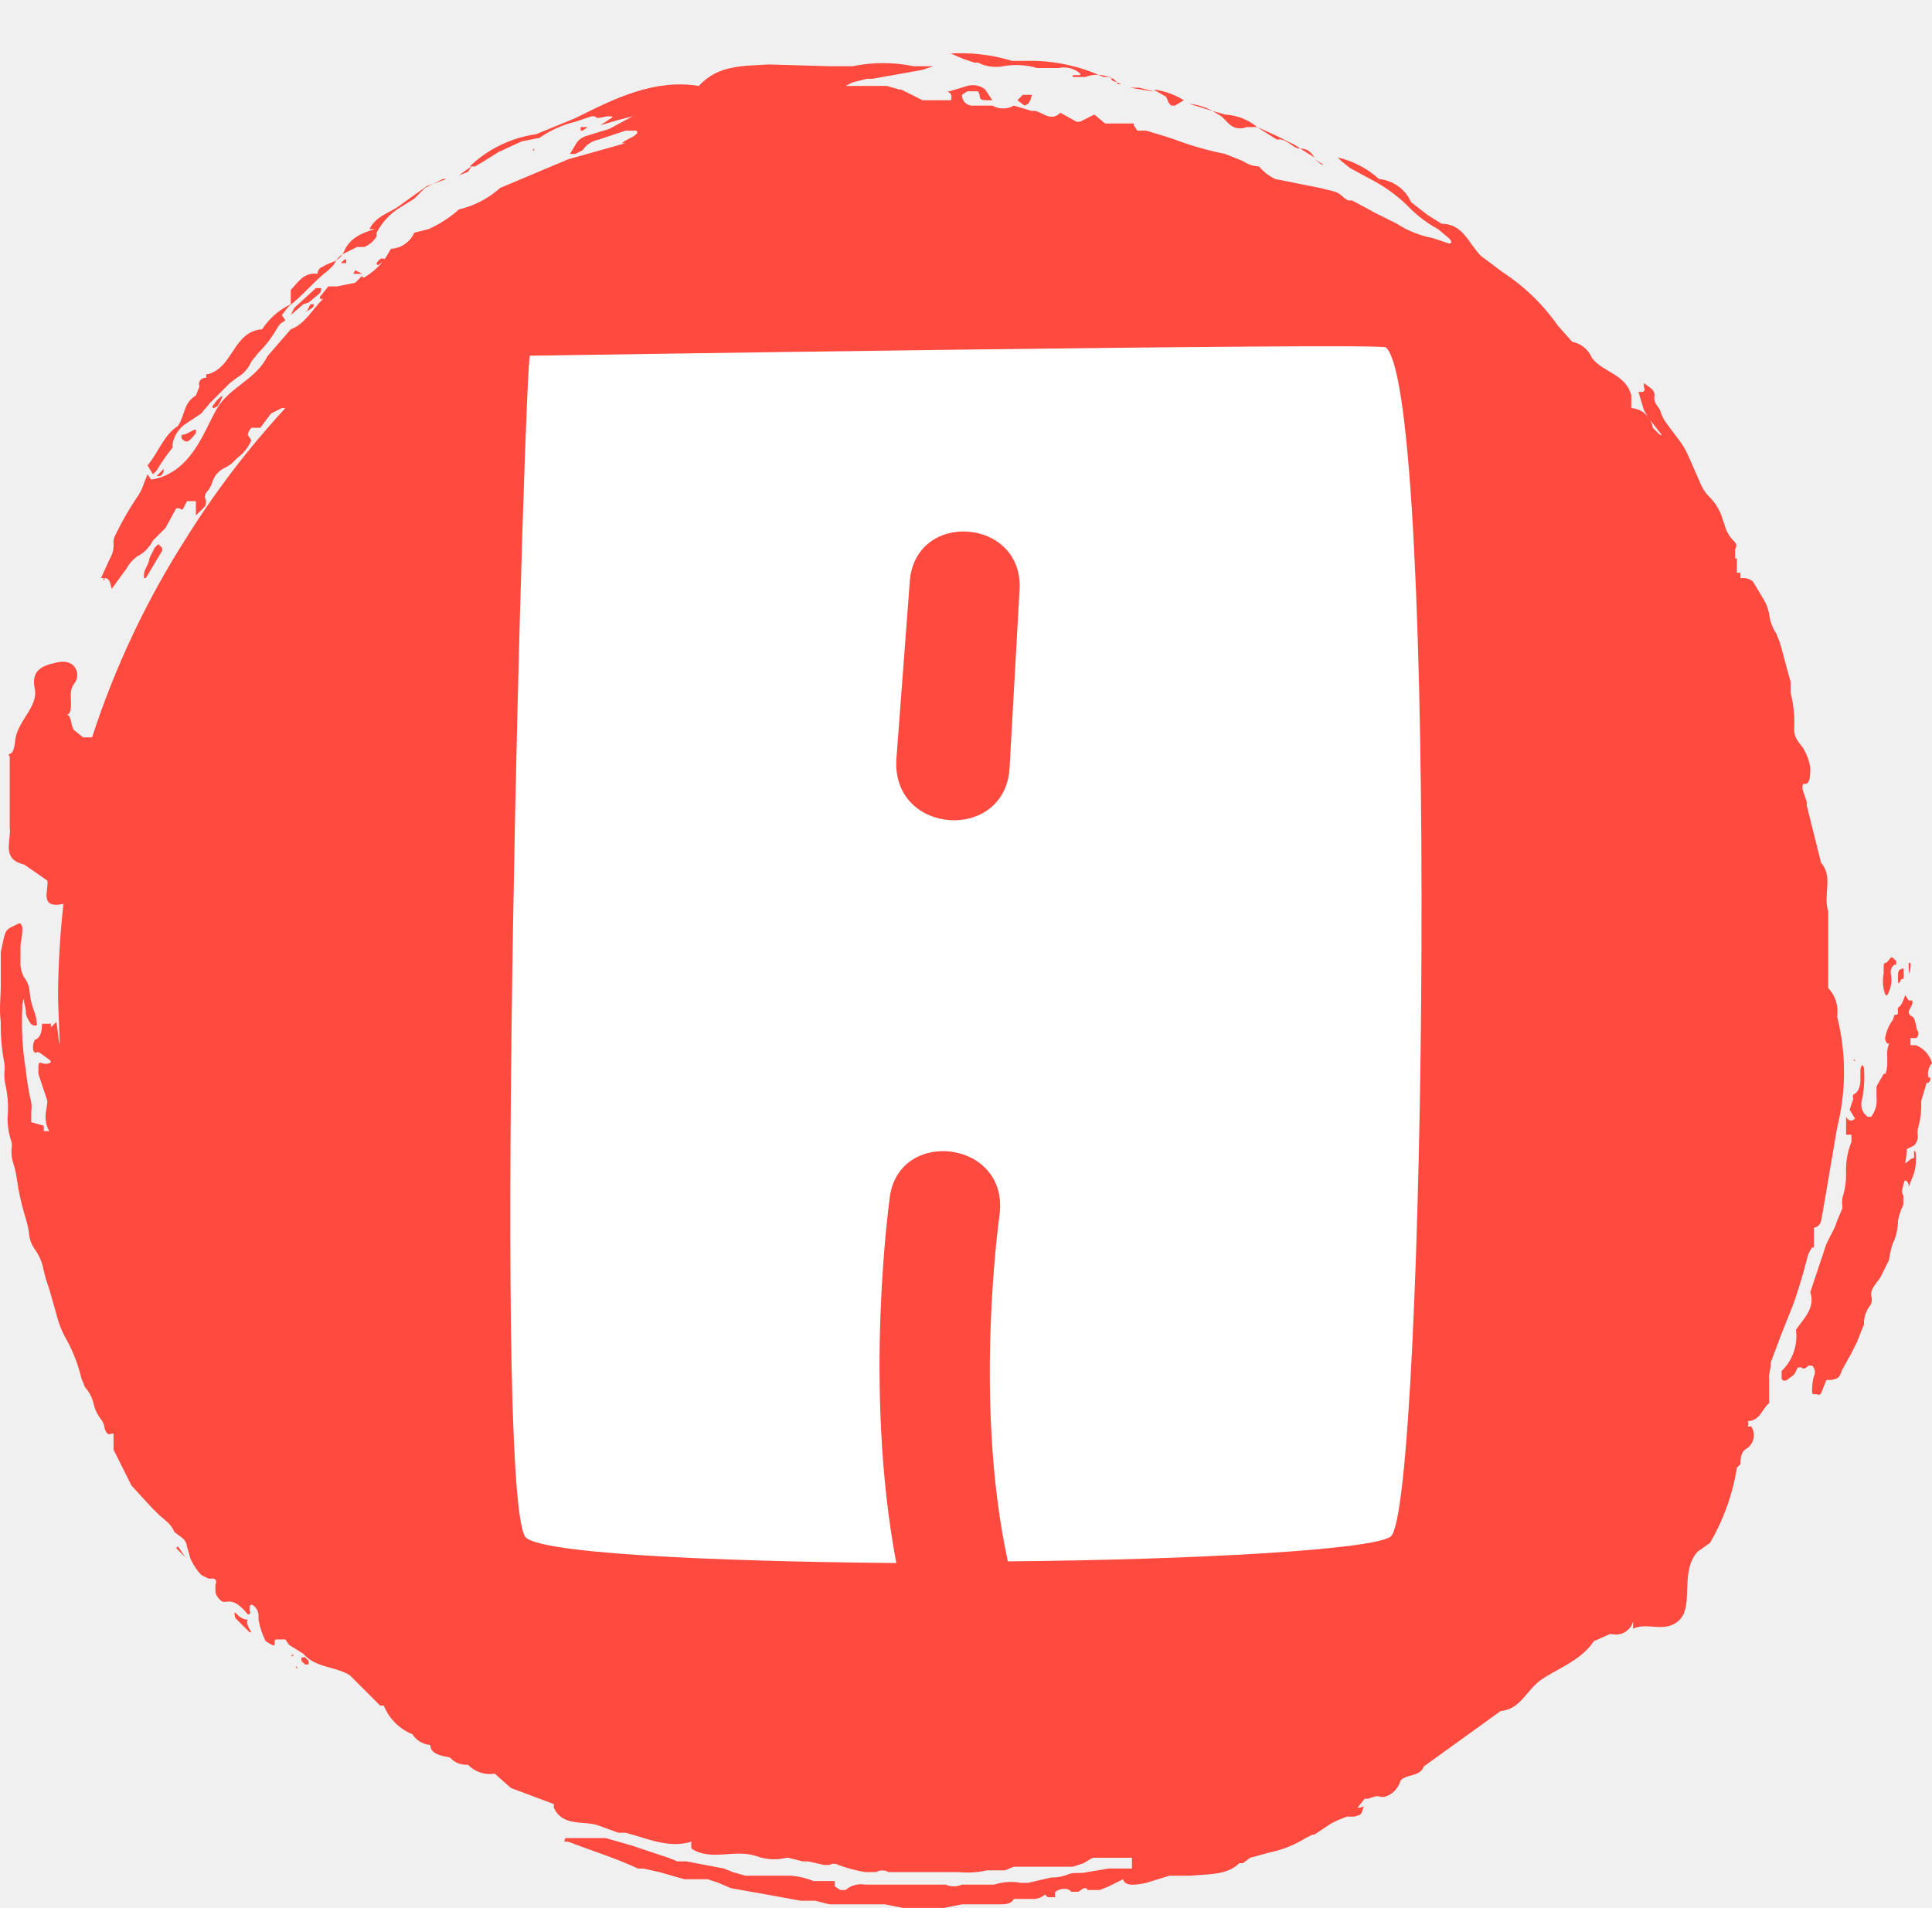
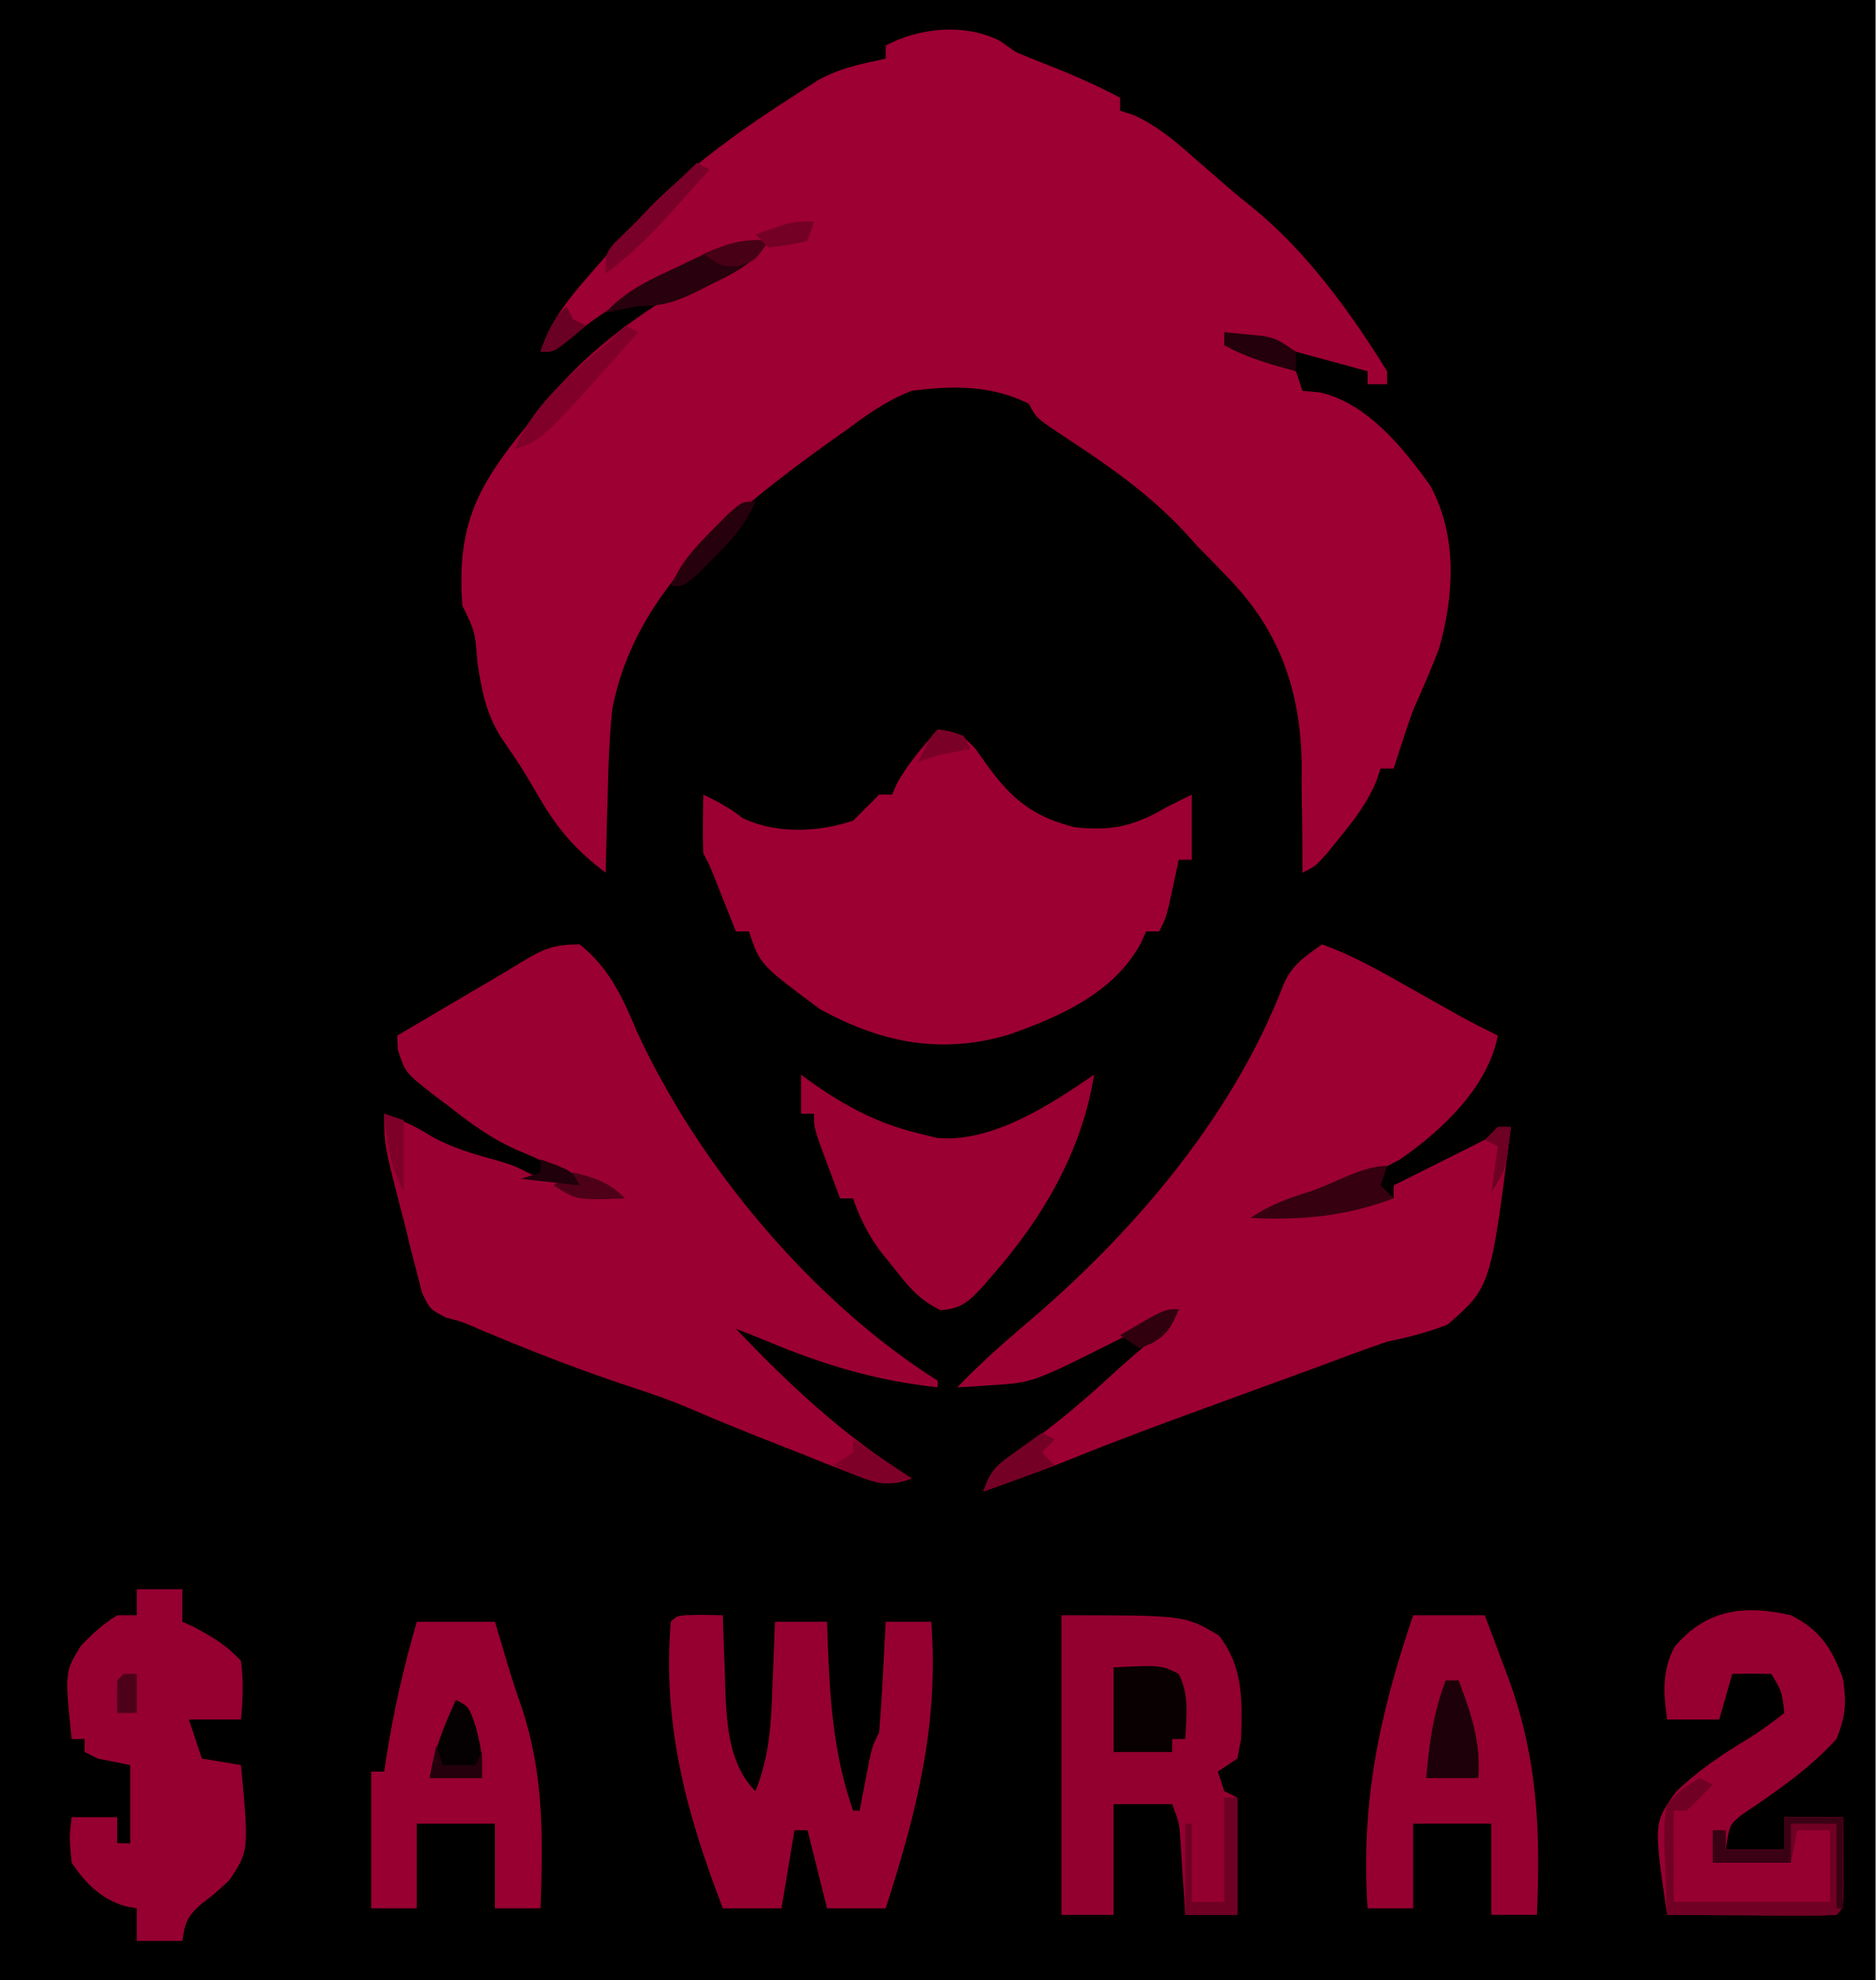
- <svg xmlns="http://www.w3.org/2000/svg" width="308.761" height="304.916" viewBox="0 0 106.008 104.687" class="css-1j8o68f" version="1.1" id="svg23">
-   <defs id="SvgjsDefs2684" />
-   <g id="SvgjsG2685" featurekey="rootContainer" transform="matrix(0.9820593,0,0,0.9820593,-0.05456052,0)" fill="#ff4a3f">
-     <g id="g17">
-       <path d="M19.8 15.3h.5l-.4-.2zm.5.1zm.8-.7c0 .1 0 .1.1.1l.4-.3c-.2-.1-.3-.1-.5.2zm.4-.2zm-4.1 2.3zm-.2.6l.3-.2c.1-.1.1-.2.1-.2h-.2l-.2.4c-.1-.1-.1 0 0 0zm2.2-2.9h-.1l-.2.2h.3zm-2.1 2.4l.6-.5c.1-.1.1-.2.1-.3h-.3l-1.2 1.1-.2.4.7-.6zm-1.1.8z" id="path3" />
-       <path d="M9.7 25v-.2a1.7 1.7 0 0 1 .7-1.1l.9-.6.5-.6.7-.7.4-.4.4-.3a1.9 1.9 0 0 0 .8-.9l.4-.5a5.9 5.9 0 0 0 1-1.3l.2-.3.3-.2-.2-.3.4-.5c.8-.6 1.4-1.4 2.2-2l.3-.3a1.4 1.4 0 0 1 .5-.6l.8-.4h.4a1.4 1.4 0 0 0 .7-.6V13a3.5 3.5 0 0 1 1.3-1.4l.8-.5.2-.2.4-.4 1-.5h.2l-1.1.4-1.4 1c-.6.5-1.4.6-1.8 1.4h.3c-.7.2-1.4.5-1.7 1.2s-.8.6-1.2.9a.4.4 0 0 0-.3.4c-.8-.1-1.1.5-1.5.9v.8a3.9 3.9 0 0 0-1.6 1.4c-1.6.1-1.6 2.1-3 2.5h-.1a.2.2 0 0 0 0 .2c-.3 0-.5.2-.4.5l-.2.5c-.7.4-.6 1.1-1 1.7-.8.5-1.1 1.5-1.7 2.2l.3.5.2-.2a11.6 11.6 0 0 1 .9-1.3zM53.9 3.3l.6.2h.2a2.2 2.2 0 0 0 1.4.2 4.1 4.1 0 0 1 1.9.1h1.2a1.4 1.4 0 0 1 1.2.3.1.1 0 0 1 0 .1H60a.1.1 0 0 0 0 .1h.7a1.8 1.8 0 0 1 1.3 0c.2 0 .1.1.2.2l.5.2h-.2c-.2-.4-.5-.4-.8-.4a9.7 9.7 0 0 0-4.3-.9h-.8A9.8 9.8 0 0 0 53 3h.2zm7.3 3.1zM50.3 4.7zm10.9 1.7h.2-.2zM19 14.7zm32.1-10zm17.6 2.2a.9.9 0 0 0 1 .2h.6a3.1 3.1 0 0 0-1.8-.7l-.7-.2.5.3zm-3.4-1.3c0 .1.1.2.2.3h.2l.5-.3a4.2 4.2 0 0 0-1.7-.6l.7.4zm7.4 2.7l.8.5c-.2-.3-.4-.5-.8-.5z" id="path5" />
-       <path d="M99 76.1l.6-1.6.6-1.5c.2-.5.6-1.8.8-2.6a1.7 1.7 0 0 1 .3-.7h.1v-1.1c.5-.1.4-.6.5-.9l.8-4.7a12.7 12.7 0 0 0 0-6.2 1.9 1.9 0 0 0-.5-1.6v-4.3c-.3-.9.3-1.9-.4-2.7L101 45a.4.4 0 0 0 0-.2l-.2-.6a.5.5 0 0 1 0-.4h.1c.3 0 .3-.5.3-.9a3 3 0 0 0-.4-1.1l-.3-.4a1.1 1.1 0 0 1-.2-.7 6.7 6.7 0 0 0-.2-2v-.6c-.2-.7-.4-1.5-.6-2.2l-.2-.5a2.5 2.5 0 0 1-.4-1.1 2.5 2.5 0 0 0-.3-.8l-.6-1a.8.8 0 0 0-.6-.2h-.1V32h-.2v-.8H97V31a.4.4 0 0 0 0-.1v-.2c.1-.2.1-.3-.1-.5a1.8 1.8 0 0 1-.4-.6l-.2-.6a2.9 2.9 0 0 0-.7-1.2 2.2 2.2 0 0 1-.5-.7l-.7-1.6a4.3 4.3 0 0 0-.6-1l-.6-.8a2.4 2.4 0 0 1-.4-.8l-.2-.3a.6.6 0 0 1-.1-.5.5.5 0 0 0-.2-.4l-.4-.3v.2c.1.2 0 .3-.1.3h-.2l.3 1 .3.5.7.9h-.1l-.2-.2-.2-.2a1.3 1.3 0 0 0-1.2-1.1v-.7c-.3-1.2-1.6-1.3-2.2-2.1a1.5 1.5 0 0 0-1.1-.9l-.8-.9a11.3 11.3 0 0 0-3.1-3l-.8-.6-.4-.3c-.7-.7-1-1.8-2.2-1.8l-.8-.5-.9-.7a2.2 2.2 0 0 0-1.8-1.3 5.1 5.1 0 0 0-2.3-1.2l.2.2.5.4 1.3.7a8.5 8.5 0 0 1 2.1 1.6 6.8 6.8 0 0 0 1.5 1.1l.6.5c.1.1.2.2.1.3H81l-.9-.3a5.6 5.6 0 0 1-2-.8l-1.2-.6-1.3-.7h-.2c-.3-.1-.4-.4-.8-.5l-.8-.2-2.5-.5a2.6 2.6 0 0 1-.9-.7 1.7 1.7 0 0 1-.9-.3l-1-.4a18.1 18.1 0 0 1-2.8-.8l-.6-.2-1-.3h-.5l-.2-.3v-.1h-1.6l-.6-.5-.4.2-.4.2h-.2l-.9-.5c-.6.6-1.1-.2-1.6-.1l-1-.3a1.2 1.2 0 0 1-1.2 0h-1.2a.6.6 0 0 1-.5-.6l.3-.2h.6a.7.7 0 0 1 .1.3c0 .2.2.2.5.2h.2l-.4-.6a1.1 1.1 0 0 0-1-.2l-1 .3H53c.3.2.2.3.2.5h-1.6l-.4-.2-.8-.4h-.1l-.7-.2h-2.3l.4-.2.8-.2h.3l1.7-.3 1.1-.2.6-.2h-1.1a8.4 8.4 0 0 0-3.4 0h-1.3L43 3.6c-1.4.1-2.8 0-3.9 1.2-2.5-.4-4.7.7-6.9 1.8l-2.2.9a6.7 6.7 0 0 0-3.7 1.8h.3l.5-.3.8-.5 1.3-.6 1-.2a6 6 0 0 1 2-.9l.9-.3h.2c.1.2.5 0 .7 0h.2c.1 0 .1.1 0 .1l-.6.4 1-.3.8-.2-1.3.7-1.3.4a1 1 0 0 0-.6.5l-.3.5h.3l.4-.2a1.4 1.4 0 0 1 .9-.6l1.5-.5h.5a.1.1 0 0 1 .1.2c-.2.2-.6.3-.8.5h.2l-3.2.9-3.8 1.6a5.2 5.2 0 0 1-2.3 1.2 6.6 6.6 0 0 1-1.7 1.1l-.8.2a1.5 1.5 0 0 1-1.3.9l-.3.5a3.7 3.7 0 0 1-1.2 1.1h-.1v-.1l-.2.2-.2.2-1 .2h-.5l-.4.5c-.1.1-.1.2 0 .2h.1c-.6.6-1 1.4-1.8 1.7L15 19.9c-.6 1.2-1.8 1.6-2.6 2.6s-1.4 3.9-3.9 4.3l-.2-.3-.2.5a2.7 2.7 0 0 1-.4.8 16.9 16.9 0 0 0-1.2 2.1.8.8 0 0 0-.1.5 1.4 1.4 0 0 1-.2.8l-.5 1.1h.2c.3 0 .3.3.4.6l.8-1.1a2.2 2.2 0 0 1 .6-.7 2 2 0 0 0 .9-.9l.3-.3.4-.4.6-1.1h.2c.1.1.1.1.2 0l.2-.4h.5v.8l.5-.5a.5.5 0 0 0 0-.5.4.4 0 0 1 .1-.3 1.5 1.5 0 0 0 .3-.5 1.3 1.3 0 0 1 .8-.9l.3-.2.3-.3a2.4 2.4 0 0 0 .8-1l-.2-.3c0-.1.1-.3.2-.4h.5l.6-.8.6-.3h.2a48.8 48.8 0 0 0-5.5 7.2h-.1.1a48.4 48.4 0 0 0-5.3 11.2h-.5l-.5-.4c-.2-.2-.1-.7-.4-.9h.1c.3-.5-.1-1.2.3-1.7s.1-1.4-.9-1.2-1.5.5-1.3 1.5-1 1.8-1.1 2.9-.5.5-.3.9v3.9c.1.8-.5 1.8.8 2.1l1.3.9c.1.5-.5 1.6.9 1.3a49.2 49.2 0 0 0-.3 5c0 1.1.1 2.2.1 3.3v-.4c-.1-.4-.1-.8-.2-1.3l-.3.3v-.2h-.5c0 .5-.1.8-.4.9a.9.9 0 0 0-.1.5c0 .1.1.3.2.2s.4.2.7.4-.2.3-.4.2-.2.1-.2.3v.3l.5 1.5c0 .3-.1.6-.1.9a1.7 1.7 0 0 0 .2.8h-.3v-.3l-.7-.2v-.6a1.5 1.5 0 0 0 0-.5 14.6 14.6 0 0 1-.3-1.8 16.6 16.6 0 0 1-.2-3.5.9.9 0 0 1 .1-.5v.2a2.9 2.9 0 0 1 .1.5.8.8 0 0 0 .1.4c.1.2.2.4.4.4s.1-.1.1-.2a2.1 2.1 0 0 0-.1-.5 4.2 4.2 0 0 1-.3-1.3 1.5 1.5 0 0 0-.3-.7 1.6 1.6 0 0 1-.2-.9v-.8c0-.3.1-.6.1-.9a.5.5 0 0 0-.1-.4h-.1c-.8.4-.7.2-1 1.6V55c0 .7-.1 1.4 0 2.1a10.8 10.8 0 0 0 .2 2.3 1.8 1.8 0 0 1 0 .5 3.1 3.1 0 0 0 .1.9 5.9 5.9 0 0 1 .1 1.3 3.9 3.9 0 0 0 .2 1.7 1.2 1.2 0 0 1 0 .4 2.1 2.1 0 0 0 .1.8 4.9 4.9 0 0 1 .2.9 14 14 0 0 0 .5 2.2 5 5 0 0 1 .2 1 1.7 1.7 0 0 0 .3.7 2.9 2.9 0 0 1 .5 1.2 8.5 8.5 0 0 0 .3 1l.4 1.4a5.4 5.4 0 0 0 .6 1.5 8.5 8.5 0 0 1 .8 2.1l.2.5a2.1 2.1 0 0 1 .5 1 2.1 2.1 0 0 0 .4.8 1 1 0 0 1 .2.5c.1.3.2.4.4.3h.1v.9l.5 1 .5 1 1.1 1.2.4.4c.3.3.7.5.9 1l.4.3a.7.7 0 0 1 .3.5l.2.7a3.3 3.3 0 0 0 .6.9l.4.2h.3a.2.2 0 0 1 .1.3 2.5 2.5 0 0 0 0 .5.9.9 0 0 0 .4.5h.2c.4-.1.8.2 1.2.7h.1c0-.1.1-.1 0-.2v-.2c0-.1.1-.2.2-.1a.7.7 0 0 1 .3.6v.2a4.3 4.3 0 0 0 .4 1.2c.5.3.5.3.5.1s0-.2.2-.2h.4l.2.3.8.5c.7.8 1.8.7 2.6 1.2l1.7 1.7h.2a2.9 2.9 0 0 0 1.6 1.6 1.3 1.3 0 0 0 1 .6c0 .5.6.6 1.1.7a1.2 1.2 0 0 0 .8.4h.2a1.7 1.7 0 0 0 1.5.5l.9.8 2.4.9v.2c.5 1.1 1.7.7 2.5 1l1.1.4h.4c1.2.3 2.4.9 3.7.5a.7.7 0 0 0 0 .4c1.1.7 2.4 0 3.6.4a2.9 2.9 0 0 0 1.7.1h.1l.8.2h.3l.9.2h.3a.5.5 0 0 1 .5 0 7.9 7.9 0 0 0 1.5.4h.6a.7.7 0 0 1 .7 0h3.9a5 5 0 0 0 1.6-.1h1l.5-.2H60l.6-.2.5-.3h2.2v.6H62l-1.2.2c-.4.1-.7 0-1 .1a2.4 2.4 0 0 1-1 .2l-1.3.3h-.4a3.1 3.1 0 0 0-1.5.1h-1.8a1.1 1.1 0 0 1-.9 0h-4.5a1.3 1.3 0 0 0-1.1.3H47l-.3-.2v-.3h-1.2a4.1 4.1 0 0 0-1.3-.3h-2.5l-.7-.2-.5-.2-2.1-.4h-.5l-.5-.2-2.1-.7-1.4-.4h-2.2c-.1 0-.1.1-.1.2h.2c1.3.5 2.6.9 3.9 1.5h.3l.9.2 1.4.4h1.3l.6.2.7.3 1.7.3 1.1.2 1.1.2h.8l.8.2h3.1l1 .2h2.3l1-.2H56c.4 0 .6-.1.7-.3h1a1 1 0 0 0 .8-.3c-.1.1 0 .1.1.2h.4v-.2c0-.1 0-.1.2-.2s.6-.1.7.1h.4l.3-.2c.2 0 .2 0 .2.1h.7l.5-.2.8-.4c.1.3.4.4 1.3.2l1.3-.4h1.2c.9-.1 2 0 2.7-.7h.2l.4-.3 1.1-.3a6.1 6.1 0 0 0 2-.8l.4-.2h.1l.9-.6.4-.2.5-.2h.4c.4-.1.4-.1.5-.4s0-.1-.2-.1h-.1l.4-.5h.2c.3-.1.5-.2.7-.1h.2a1.3 1.3 0 0 0 .9-.9c.3-.4 1.1-.2 1.3-.8l4.3-3.1c1.1-.1 1.4-1.1 2.2-1.7s2.3-1.1 3-2.2l.9-.4h.1a1 1 0 0 0 1.2-.7v.4c.8-.4 1.8.3 2.6-.5s0-2.7 1-3.8l.7-.5a12.1 12.1 0 0 0 1.5-4.2l.2-.2c0-.3 0-.7.4-.9a.9.9 0 0 0 .2-1.2h-.2a.3.3 0 0 0 0-.3c.7 0 .8-.7 1.2-1V77a.5.5 0 0 1 0-.2 3.8 3.8 0 0 0 .1-.7zM5.9 32.2z" id="path7" />
-       <path d="M26.4 9.3l-.3.2-.4.3.5-.2zm6.1-2h.1l.3-.2h-.4zm-2.6 1l-.1.1h.1v-.1zm-1.5 1.4zm1.3-.2zm-6.3 3.1zM9.2 26.2l-.4.4H9a.4.4 0 0 0 .2-.4zm3-3.5a2.1 2.1 0 0 0 .3-.6 1.5 1.5 0 0 0-.5.5c-.1.1-.1.2 0 .2zM11 24.2V24c-.2 0-.5.3-.8.3v.2c.3.3.4.2.8-.3zm3 66.2zM73.9 9.2h.1l-.5-.3zm-2.5-1.4c.5-.1.8.4 1.2.5h.1l-.3-.2-1-.5-1.1-.5.3.2zM52.8 3.1zm11.7 2h-.1l-1.2-.2h.5zm2 .7l1.3.4a3.3 3.3 0 0 0-1.3-.4zm-9 0a1 1 0 0 0 .2-.5h-.5l-.3.3.4.3zm9 1.6zM49.9 4.2zm2.9.7zM48.5 4zm13.8 2.1a.5.5 0 0 0 0 .1zm44.8 52.3h-.3V58h.3c.1 0 .2-.3.1-.4s-.1-.7-.3-.8a.3.3 0 0 1-.2-.3l.2-.4a.4.4 0 0 0 0-.2h-.2l-.2-.3c-.1.3-.2.6-.4.7a.5.5 0 0 0 0 .2c0 .1 0 .2-.1.2h-.1a1.1 1.1 0 0 1-.1.3 2.3 2.3 0 0 0-.4.9.4.4 0 0 0 .1.4h.1a1.7 1.7 0 0 0-.1.8v.4a1.8 1.8 0 0 1-.1.5h-.1l-.4.7v.6a1.5 1.5 0 0 1-.3 1.1h-.2l-.2-.2a.9.9 0 0 1-.1-.8 6.5 6.5 0 0 0 .1-1.7c0-.1-.1-.2-.1-.2a.5.5 0 0 0-.1.3v.6c0 .2-.1.6-.3.7s-.1.2-.1.3l-.2.6.3.5c-.2.2-.4.1-.5-.1v1h.3v.4a4.2 4.2 0 0 0-.3 1.4 3.3 3.3 0 0 0 0 .4 4 4 0 0 1-.2 1.3 2 2 0 0 0 0 .6l-.3.7a3.2 3.2 0 0 1-.3.7l-.3.6-.9 2.7c.3.9-.4 1.5-.8 2.1a2.7 2.7 0 0 1-.8 2.3v.4c0 .1.1.2.3.1l.4-.3.2-.4h.2c.1.1.2.1.4-.1h.2a.5.5 0 0 1 .1.6 2.9 2.9 0 0 0-.1.8c0 .1 0 .2.1.2h.2c.1.1.2 0 .3-.3l.2-.5h.3c.4-.1.4-.1.6-.6l.5-.9.3-.6.4-1a1.6 1.6 0 0 1 .3-1 .6.6 0 0 0 .1-.6c0-.2 0-.3.2-.6l.3-.4.5-1a4.7 4.7 0 0 1 .2-.9 3 3 0 0 0 .3-1.3 3.8 3.8 0 0 1 .3-.9v-.5c-.1-.2-.1-.2 0-.6s.1-.2.2-.2a.4.4 0 0 1 .1.3l.2-.5a2.3 2.3 0 0 0 .2-.9v-.3c0-.1 0-.3-.1-.3v.4c-.2 0-.3.2-.5.3a6.4 6.4 0 0 0 .1-.8l.4-.2a.7.7 0 0 0 .2-.6 1.4 1.4 0 0 1 0-.3 4.8 4.8 0 0 0 .2-1.4v-.2l.3-1h.1a.3.3 0 0 0 .1-.3h-.1a.9.9 0 0 1 .2-.8 1.5 1.5 0 0 0-.9-1zm-1.2 7.8zm-.2-9.9zm0 0zM9.1 30.8a.3.3 0 0 0 0-.2l-.2-.2-.2.2-.3.6c0 .3-.3.6-.3.9v.2h.1zm96.3 24.8h.1a1.7 1.7 0 0 0 .2-1.2.5.5 0 0 1 .2-.5h.1v-.2l-.2-.2h-.1c-.1.1-.2.3-.3.3s-.1.1-.1.3v.3a2.2 2.2 0 0 0 .1 1.2zM13.2 90.1c-.1 0 0 .2 0 .3l.8.8h.1c-.2-.3-.3-.6-.2-.7a.9.9 0 0 1-.5-.2zm.8.3zm92.3-35.7h.1a2 2 0 0 0 0-.6c-.3.1-.3.1-.3.6s.1.1.2 0z" id="path9" />
-       <path d="M106.7 62a.6.6 0 0 0 .1-.5c0-.1-.1-.2-.1-.1h-.2v.2c0 .4.1.5.2.4zm.1-8.2h-.1v.6a1 1 0 0 0 .1-.6zM17.1 92.6h-.2v.2l.2.2h.2v-.2zm86.6-33.3c0-.1 0-.1-.1-.1zM9.9 86.5l.5.5-.4-.6z" id="path11" />
-       <circle cx="10.5" cy="87.1" transform="rotate(-24.8 10.4 87.159)" id="circle13" />
-       <path d="M9.7 30.1h-.1v.2-.2h.1zm83.2-6.6l-.2-.3h-.1zm-14.7 77.1zM5.9 32.2zm-.1.2a.3.3 0 0 0 .1-.2v.2zm1.9-4.9zM61.5 2.4zm42.8 58.2v.1-.1zM16.4 92.5h-.1c.1.1.2 0 .1-.1zm.2.7h.1l-.1-.1v.1zm73.9-71.3zm15.2 34.4zM14.6 91.7zm92.1-37zm-.8 11.4zM34.6 0z" id="path15" />
-     </g>
-   </g>
-   <g id="SvgjsG2686" featurekey="nameFeature-0" transform="matrix(2.284354,0,0,2.284354,27.98006,-5.60952)" fill="#ffffff">
-     <path d="M9.6 16.48 l-0.32 4.24 c-0.08 1.8 2.6 1.96 2.72 0.2 l0.24 -4.28 c0.12 -1.76 -2.56 -1.96 -2.64 -0.16 z M0.48 11 l0 0 c0.04 0 20.48 -0.32 20.56 -0.2 c1.28 1.12 0.96 27.8 0.12 28.56 c-0.4 0.32 -4.64 0.56 -9.2 0.6 c-0.84 -3.84 -0.2 -8.32 -0.2 -8.32 c0.24 -1.8 -2.44 -2.12 -2.64 -0.4 c0 0.04 -0.64 4.52 0.16 8.76 c-4.56 -0.04 -8.68 -0.24 -8.92 -0.64 c-0.8 -1.44 0 -28.28 0.12 -28.36 z" id="path20" />
-   </g>
+ <svg xmlns="http://www.w3.org/2000/svg" version="1.1" width="288" height="304">
+   <path d="M0 0 C95.04 0 190.08 0 288 0 C288 100.32 288 200.64 288 304 C192.96 304 97.92 304 0 304 C0 203.68 0 103.36 0 0 Z " fill="#010000" transform="translate(0,0)" />
+   <path d="M0 0 C0.825 0.578 1.65 1.155 2.5 1.75 C4.133 2.446 5.781 3.11 7.438 3.75 C11.252 5.232 14.88 6.845 18.5 8.75 C18.5 9.41 18.5 10.07 18.5 10.75 C19.195 10.973 19.89 11.196 20.605 11.426 C24.179 13.061 26.89 15.367 29.812 17.938 C30.388 18.437 30.963 18.937 31.556 19.452 C32.697 20.443 33.837 21.437 34.974 22.433 C36.206 23.496 37.468 24.523 38.738 25.539 C47.082 32.276 53.861 41.672 59.5 50.75 C59.5 51.41 59.5 52.07 59.5 52.75 C58.51 52.75 57.52 52.75 56.5 52.75 C56.5 52.09 56.5 51.43 56.5 50.75 C55.834 50.568 55.167 50.386 54.48 50.199 C47.82 48.383 41.16 46.566 34.5 44.75 C34.5 45.41 34.5 46.07 34.5 46.75 C35.016 46.853 35.531 46.956 36.062 47.062 C39.386 48 42.4 49.229 45.5 50.75 C45.83 51.74 46.16 52.73 46.5 53.75 C47.387 53.834 48.274 53.918 49.188 54.004 C56.41 55.631 61.938 62.459 66.125 68.312 C70.306 75.984 69.815 85.158 67.469 93.352 C66.245 96.538 64.895 99.636 63.5 102.75 C62.436 105.733 61.471 108.735 60.5 111.75 C59.84 111.75 59.18 111.75 58.5 111.75 C58.129 112.825 58.129 112.825 57.75 113.922 C56.364 117.058 54.662 119.345 52.5 122 C51.799 122.871 51.097 123.743 50.375 124.641 C48.5 126.75 48.5 126.75 46.5 127.75 C46.501 126.965 46.502 126.179 46.503 125.37 C46.491 121.746 46.433 118.124 46.375 114.5 C46.378 113.265 46.38 112.03 46.383 110.758 C46.15 99.714 42.985 90.624 35.188 82.562 C34.409 81.753 33.63 80.943 32.828 80.109 C32.06 79.331 31.292 78.552 30.5 77.75 C29.502 76.644 29.502 76.644 28.484 75.516 C23.211 69.84 17.261 65.614 10.82 61.379 C5.591 57.932 5.591 57.932 4.5 55.75 C-1.258 52.855 -7.214 52.933 -13.5 53.75 C-17.273 55.214 -20.274 57.329 -23.5 59.75 C-24.445 60.415 -25.39 61.08 -26.363 61.766 C-40.892 72.243 -56.051 84.316 -59.5 102.75 C-59.944 107.146 -60.097 111.521 -60.188 115.938 C-60.239 117.652 -60.239 117.652 -60.291 119.4 C-60.373 122.183 -60.442 124.966 -60.5 127.75 C-64.979 124.324 -67.749 121.255 -70.625 116.312 C-73.465 111.477 -73.465 111.477 -76.637 106.859 C-78.911 103.064 -79.546 99.762 -80.188 95.438 C-80.554 90.71 -80.554 90.71 -82.5 86.75 C-83.484 73.525 -79.684 67.662 -71.5 57.75 C-70.83 56.891 -70.159 56.033 -69.469 55.148 C-60.879 44.684 -48.63 37.339 -36.5 31.75 C-41.812 32.336 -46.048 34.103 -50.812 36.375 C-51.562 36.728 -52.312 37.081 -53.084 37.445 C-58.198 39.93 -62.641 42.736 -66.934 46.5 C-68.5 47.75 -68.5 47.75 -70.5 47.75 C-69.046 43.297 -66.594 40.11 -63.562 36.625 C-62.826 35.773 -62.826 35.773 -62.075 34.905 C-60.563 33.175 -59.035 31.46 -57.5 29.75 C-56.639 28.791 -55.778 27.832 -54.891 26.844 C-47.623 19.179 -39.372 13.413 -30.5 7.75 C-29.607 7.176 -28.713 6.603 -27.793 6.012 C-24.448 4.171 -21.218 3.569 -17.5 2.75 C-17.5 2.09 -17.5 1.43 -17.5 0.75 C-12.269 -2.04 -5.36 -2.68 0 0 Z " fill="#9D0033" transform="translate(153.5,6.25)" />
+   <path d="M0 0 C4.425 3.44 6.672 8.232 8.754 13.285 C18.235 33.942 35.753 54.844 55 67 C55 67.33 55 67.66 55 68 C45.662 66.999 37.638 64.607 29 61 C27.334 60.331 25.668 59.664 24 59 C32.393 67.846 40.646 75.499 51 82 C47.17 83.461 44.892 82.489 41.168 81.016 C39.475 80.354 39.475 80.354 37.748 79.68 C36.573 79.208 35.398 78.736 34.188 78.25 C33.024 77.794 31.861 77.337 30.662 76.867 C26.098 75.07 21.544 73.258 17.047 71.297 C14.085 70.036 11.126 68.987 8.062 68 C0.154 65.403 -7.494 62.412 -15.168 59.184 C-17.915 57.968 -17.915 57.968 -20.551 57.285 C-23 56 -23 56 -24.21 53.45 C-24.477 52.396 -24.744 51.343 -25.02 50.258 C-25.319 49.109 -25.619 47.961 -25.928 46.777 C-26.22 45.572 -26.512 44.367 -26.812 43.125 C-27.124 41.927 -27.435 40.73 -27.756 39.496 C-30 30.687 -30 30.687 -30 26 C-27.414 26.96 -25.124 27.919 -22.812 29.438 C-19.447 31.307 -16.104 32.244 -12.402 33.254 C-10 34 -10 34 -7.863 35.082 C-5.488 36.252 -3.612 36.145 -1 36 C-3.696 34.285 -6.242 32.905 -9.223 31.73 C-13.418 29.954 -16.814 27.434 -20.375 24.625 C-21.003 24.156 -21.631 23.687 -22.277 23.203 C-26.782 19.681 -26.782 19.681 -27.914 16.148 C-27.942 15.439 -27.971 14.73 -28 14 C-25.313 12.416 -22.625 10.833 -19.938 9.25 C-19.185 8.807 -18.433 8.363 -17.658 7.906 C-16.159 7.024 -14.658 6.144 -13.156 5.268 C-11.769 4.452 -10.39 3.624 -9.02 2.779 C-5.629 0.726 -4.08 0 0 0 Z " fill="#9B0033" transform="translate(89,145)" />
+   <path d="M0 0 C4.991 1.775 9.467 4.404 14.062 7 C15.657 7.897 17.252 8.792 18.848 9.688 C19.549 10.083 20.25 10.479 20.973 10.887 C22.959 11.977 24.967 13.001 27 14 C25.47 21.932 18.419 28.55 12 33 C5.616 36.437 -0.926 39.355 -8 41 C-2.497 41.22 1.776 40.944 7 39 C8.32 39 9.64 39 11 39 C11 38.34 11 37.68 11 37 C17 34 23 31 29 28 C25.919 52.578 25.919 52.578 19.32 58.34 C16.204 59.607 13.29 60.296 10 61 C6.301 62.244 2.656 63.634 -1 65 C-3.428 65.887 -5.856 66.772 -8.285 67.656 C-10.223 68.364 -12.16 69.073 -14.098 69.782 C-15.409 70.261 -16.721 70.74 -18.032 71.218 C-25.031 73.77 -32.006 76.36 -38.911 79.16 C-41.627 80.252 -44.37 81.261 -47.125 82.25 C-48.521 82.753 -48.521 82.753 -49.945 83.266 C-50.623 83.508 -51.301 83.75 -52 84 C-50.739 80.217 -49.324 79.598 -46.062 77.375 C-41.154 73.911 -36.711 70.186 -32.301 66.113 C-30.222 64.204 -28.101 62.374 -25.938 60.562 C-23.01 58.336 -23.01 58.336 -22 56 C-23.074 56.543 -24.148 57.085 -25.254 57.645 C-26.69 58.367 -28.126 59.09 -29.562 59.812 C-30.267 60.169 -30.971 60.525 -31.697 60.893 C-44.424 67.285 -44.424 67.285 -50.938 67.688 C-51.895 67.753 -52.853 67.819 -53.84 67.887 C-54.553 67.924 -55.266 67.961 -56 68 C-52.729 64.623 -49.329 61.527 -45.735 58.498 C-29.216 44.551 -13.803 26.668 -5.914 6.18 C-4.652 3.169 -2.617 1.859 0 0 Z " fill="#9C0033" transform="translate(203,145)" />
+   <path d="M0 0 C2.814 0.358 3.841 0.825 5.781 2.961 C6.348 3.758 6.916 4.554 7.5 5.375 C11.276 10.645 14.631 13.408 21 15 C26.529 15.641 30.129 14.878 35 12 C36.32 11.34 37.64 10.68 39 10 C39 13.3 39 16.6 39 20 C38.34 20 37.68 20 37 20 C36.867 20.626 36.734 21.253 36.598 21.898 C36.421 22.716 36.244 23.533 36.062 24.375 C35.888 25.187 35.714 25.999 35.535 26.836 C35 29 35 29 34 31 C33.34 31 32.68 31 32 31 C31.736 31.59 31.471 32.181 31.199 32.789 C27.025 40.486 18.722 44.11 10.805 46.891 C0.449 49.91 -8.577 48.111 -18 43 C-27.298 36.105 -27.298 36.105 -29 31 C-29.66 31 -30.32 31 -31 31 C-31.277 30.301 -31.554 29.603 -31.84 28.883 C-32.202 27.973 -32.564 27.063 -32.938 26.125 C-33.297 25.22 -33.657 24.315 -34.027 23.383 C-34.949 21.039 -34.949 21.039 -36 19 C-36.07 17.46 -36.085 15.917 -36.062 14.375 C-36.053 13.558 -36.044 12.74 -36.035 11.898 C-36.024 11.272 -36.012 10.645 -36 10 C-33.761 11.075 -31.898 12.081 -29.938 13.625 C-24.724 16.066 -18.421 15.807 -13 14 C-11.979 12.979 -11.979 12.979 -10.938 11.938 C-10.298 11.298 -9.659 10.659 -9 10 C-8.34 10 -7.68 10 -7 10 C-6.773 9.464 -6.546 8.928 -6.312 8.375 C-4.566 5.215 -2.36 2.732 0 0 Z " fill="#9C0033" transform="translate(144,112)" />
+   <path d="M0 0 C1.134 0.021 2.269 0.041 3.438 0.062 C3.475 1.353 3.512 2.643 3.551 3.973 C3.616 5.69 3.683 7.408 3.75 9.125 C3.773 9.973 3.795 10.82 3.818 11.693 C4.044 17.016 4.424 23.049 8.438 27.062 C10.663 21.615 10.864 16.485 11.062 10.688 C11.121 9.297 11.121 9.297 11.18 7.879 C11.273 5.607 11.359 3.335 11.438 1.062 C14.078 1.062 16.718 1.062 19.438 1.062 C19.475 2.234 19.512 3.406 19.551 4.613 C19.898 13.457 20.484 21.629 23.438 30.062 C23.767 30.062 24.098 30.062 24.438 30.062 C24.637 29.014 24.637 29.014 24.84 27.945 C25.016 27.035 25.193 26.125 25.375 25.188 C25.549 24.283 25.723 23.378 25.902 22.445 C26.438 20.062 26.438 20.062 27.438 18.062 C27.67 15.183 27.857 12.321 28 9.438 C28.065 8.235 28.065 8.235 28.131 7.008 C28.237 5.026 28.338 3.044 28.438 1.062 C30.747 1.062 33.057 1.062 35.438 1.062 C36.618 16.779 33.245 30.149 28.438 45.062 C25.468 45.062 22.497 45.062 19.438 45.062 C18.448 41.102 17.457 37.142 16.438 33.062 C15.777 33.062 15.117 33.062 14.438 33.062 C13.777 37.023 13.117 40.983 12.438 45.062 C9.467 45.062 6.497 45.062 3.438 45.062 C-2.195 30.362 -5.839 16.943 -4.562 1.062 C-3.562 0.062 -3.562 0.062 0 0 Z " fill="#960031" transform="translate(107.5625,247.9375)" />
+   <path d="M0 0 C19 0 19 0 24.188 3.125 C27.939 7.953 27.758 13.116 27.574 19.023 C27.29 20.497 27.29 20.497 27 22 C26.01 22.66 25.02 23.32 24 24 C24.33 24.99 24.66 25.98 25 27 C25.66 27.33 26.32 27.66 27 28 C27 33.94 27 39.88 27 46 C24.36 46 21.72 46 19 46 C18.939 45.024 18.879 44.048 18.816 43.043 C18.733 41.771 18.649 40.498 18.562 39.188 C18.481 37.923 18.4 36.658 18.316 35.355 C18.128 32.008 18.128 32.008 17 29 C14.03 29 11.06 29 8 29 C8 34.61 8 40.22 8 46 C5.36 46 2.72 46 0 46 C0 30.82 0 15.64 0 0 Z " fill="#930030" transform="translate(163,248)" />
+   <path d="M0 0 C2.31 0 4.62 0 7 0 C7 1.65 7 3.3 7 5 C7.557 5.247 8.114 5.495 8.688 5.75 C11.622 7.336 13.713 8.522 16 11 C16.426 14.044 16.294 16.947 16 20 C13.36 20 10.72 20 8 20 C8.66 21.98 9.32 23.96 10 26 C11.98 26.33 13.96 26.66 16 27 C17.232 40.14 17.232 40.14 14.254 44.637 C12.062 46.688 12.062 46.688 9.848 48.387 C7.75 50.218 7.372 51.287 7 54 C4.69 54 2.38 54 0 54 C0 52.35 0 50.7 0 49 C-0.593 48.889 -1.186 48.778 -1.797 48.664 C-5.484 47.553 -7.863 45.156 -10 42 C-10.375 38.125 -10.375 38.125 -10 35 C-7.69 35 -5.38 35 -3 35 C-3 36.32 -3 37.64 -3 39 C-2.34 39 -1.68 39 -1 39 C-1 35.04 -1 31.08 -1 27 C-2.65 26.67 -4.3 26.34 -6 26 C-6.66 25.67 -7.32 25.34 -8 25 C-8 24.34 -8 23.68 -8 23 C-8.66 23 -9.32 23 -10 23 C-11.063 12.723 -11.063 12.723 -8.547 8.645 C-6.771 6.835 -5.167 5.318 -3 4 C-2.01 4 -1.02 4 0 4 C0 2.68 0 1.36 0 0 Z " fill="#950031" transform="translate(21,244)" />
+   <path d="M0 0 C3.63 0 7.26 0 11 0 C12.008 2.664 13.009 5.33 14 8 C14.236 8.632 14.473 9.264 14.716 9.916 C19.121 22.044 19.564 33.179 19 46 C16.69 46 14.38 46 12 46 C12 41.38 12 36.76 12 32 C8.04 32 4.08 32 0 32 C0 36.29 0 40.58 0 45 C-2.31 45 -4.62 45 -7 45 C-8.067 28.739 -5.221 15.383 0 0 Z " fill="#960031" transform="translate(217,248)" />
+   <path d="M0 0 C4.45 2.225 6.297 5.079 7.98 9.68 C8.566 13.451 8.425 15.424 7 19 C2.847 23.583 -2.309 27.107 -7.418 30.543 C-9.419 32.118 -9.419 32.118 -10 36 C-7.03 36 -4.06 36 -1 36 C-1 34.35 -1 32.7 -1 31 C1.97 31 4.94 31 8 31 C8.027 33.312 8.046 35.625 8.062 37.938 C8.074 39.225 8.086 40.513 8.098 41.84 C8 45 8 45 7 46 C5.073 46.087 3.143 46.107 1.215 46.098 C-0.54 46.093 -0.54 46.093 -2.33 46.088 C-4.178 46.075 -4.178 46.075 -6.062 46.062 C-7.916 46.056 -7.916 46.056 -9.807 46.049 C-12.871 46.037 -15.936 46.021 -19 46 C-21.08 31.917 -21.08 31.917 -17.69 27.164 C-14.381 23.916 -10.597 21.4 -6.643 19.005 C-4.662 17.793 -2.827 16.43 -1 15 C-1.379 11.709 -1.379 11.709 -3 9 C-5 8.959 -7 8.957 -9 9 C-9.66 11.31 -10.32 13.62 -11 16 C-13.64 16 -16.28 16 -19 16 C-19.575 11.978 -19.798 8.513 -17.863 4.844 C-12.981 -0.925 -7.184 -1.65 0 0 Z " fill="#960031" transform="translate(275,248)" />
+   <path d="M0 0 C3.96 0 7.92 0 12 0 C12.698 2.304 13.392 4.61 14.066 6.922 C14.693 8.989 15.369 11.042 16.09 13.078 C19.543 23.449 19.392 33.17 19 44 C16.69 44 14.38 44 12 44 C12 39.71 12 35.42 12 31 C8.04 31 4.08 31 0 31 C0 35.29 0 39.58 0 44 C-2.31 44 -4.62 44 -7 44 C-7 37.07 -7 30.14 -7 23 C-6.34 23 -5.68 23 -5 23 C-4.89 22.261 -4.781 21.523 -4.668 20.762 C-3.559 13.667 -1.997 6.897 0 0 Z " fill="#970031" transform="translate(64,249)" />
+   <path d="M0 0 C0.545 0.398 1.091 0.797 1.652 1.207 C6.883 4.882 11.773 7.489 18 9 C18.947 9.233 19.895 9.467 20.871 9.707 C29.34 10.5 38.229 4.647 45 0 C43.182 11.634 37.122 22.03 29.438 30.75 C28.979 31.288 28.52 31.826 28.047 32.38 C25.911 34.697 24.664 35.959 21.453 36.156 C18.156 34.602 16.562 32.606 14.312 29.75 C13.546 28.796 12.779 27.842 11.988 26.859 C10.183 24.263 9.016 21.978 8 19 C7.34 19 6.68 19 6 19 C5.329 17.21 4.664 15.418 4 13.625 C3.443 12.128 3.443 12.128 2.875 10.602 C2 8 2 8 2 6 C1.34 6 0.68 6 0 6 C0 4.02 0 2.04 0 0 Z " fill="#9A0032" transform="translate(123,165)" />
+   <path d="M0 0 C0.66 0.33 1.32 0.66 2 1 C0.71 2.376 -0.627 3.708 -2 5 C-2.66 5 -3.32 5 -4 5 C-4 9.62 -4 14.24 -4 19 C3.92 19 11.84 19 20 19 C20 15.37 20 11.74 20 8 C18.35 8 16.7 8 15 8 C14.67 9.65 14.34 11.3 14 13 C10.04 13 6.08 13 2 13 C2 11.35 2 9.7 2 8 C2.66 8 3.32 8 4 8 C4 8.99 4 9.98 4 11 C6.97 11 9.94 11 13 11 C13 9.35 13 7.7 13 6 C15.97 6 18.94 6 22 6 C22.027 8.312 22.046 10.625 22.062 12.938 C22.074 14.225 22.086 15.513 22.098 16.84 C22 20 22 20 21 21 C19.073 21.087 17.143 21.107 15.215 21.098 C14.045 21.094 12.875 21.091 11.67 21.088 C9.822 21.075 9.822 21.075 7.938 21.062 C6.084 21.056 6.084 21.056 4.193 21.049 C1.129 21.037 -1.936 21.021 -5 21 C-5.135 18.248 -5.234 15.503 -5.312 12.75 C-5.354 11.973 -5.396 11.195 -5.439 10.395 C-5.487 8.156 -5.47 6.19 -5 4 C-2.48 1.453 -2.48 1.453 0 0 Z " fill="#700024" transform="translate(261,273)" />
+   <path d="M0 0 C7.284 -0.358 7.284 -0.358 10 1 C11.64 4.28 11.178 7.371 11 11 C10.34 11 9.68 11 9 11 C9 11.66 9 12.32 9 13 C6.03 13 3.06 13 0 13 C0 8.71 0 4.42 0 0 Z " fill="#090002" transform="translate(171,256)" />
+   <path d="M0 0 C0.66 0 1.32 0 2 0 C3.905 5.103 5.426 9.463 5 15 C2.36 15 -0.28 15 -3 15 C-2.555 9.727 -1.916 4.982 0 0 Z " fill="#1D0009" transform="translate(222,258)" />
+   <path d="M0 0 C-2.404 3.606 -5.103 4.848 -8.875 6.688 C-9.5 7.008 -10.125 7.328 -10.77 7.658 C-14.173 9.346 -16.124 10 -20 10 C-21.672 10.304 -23.341 10.631 -25 11 C-21.735 7.445 -17.943 5.829 -13.625 3.812 C-12.87 3.444 -12.114 3.076 -11.336 2.697 C-7.443 0.863 -4.409 -0.536 0 0 Z " fill="#29000D" transform="translate(118,37)" />
+   <path d="M0 0 C-0.33 0.99 -0.66 1.98 -1 3 C-0.34 3.66 0.32 4.32 1 5 C-6.465 7.775 -13.067 8.368 -21 8 C-17.983 5.989 -15.5 5.088 -12.062 4 C-8.265 2.795 -3.922 0 0 0 Z " fill="#360011" transform="translate(213,179)" />
+   <path d="M0 0 C2 1 2 1 3.125 4.312 C4 8 4 8 4 12 C1.36 12 -1.28 12 -4 12 C-3.335 7.611 -1.812 4.019 0 0 Z " fill="#050001" transform="translate(70,261)" />
+   <path d="M0 0 C0.66 0 1.32 0 2 0 C2 5.94 2 11.88 2 18 C-0.64 18 -3.28 18 -6 18 C-6 13.38 -6 8.76 -6 4 C-5.67 4 -5.34 4 -5 4 C-5 7.96 -5 11.92 -5 16 C-3.35 16 -1.7 16 0 16 C0 10.72 0 5.44 0 0 Z " fill="#6F0024" transform="translate(188,276)" />
+   <path d="M0 0 C2.97 0 5.94 0 9 0 C9 4.62 9 9.24 9 14 C8.67 14 8.34 14 8 14 C8 9.71 8 5.42 8 1 C5.69 1 3.38 1 1 1 C1 2.98 1 4.96 1 7 C-2.96 7 -6.92 7 -11 7 C-11 5.35 -11 3.7 -11 2 C-10.34 2 -9.68 2 -9 2 C-9 2.99 -9 3.98 -9 5 C-6.03 5 -3.06 5 0 5 C0 3.35 0 1.7 0 0 Z " fill="#3A0013" transform="translate(274,279)" />
+   <path d="M0 0 C0.66 0.33 1.32 0.66 2 1 C-12.7 17.567 -12.7 17.567 -17 19 C-14.235 12.464 -9.06 8.007 -3.77 3.516 C-1.917 1.968 -1.917 1.968 0 0 Z " fill="#80002A" transform="translate(96,50)" />
+   <path d="M0 0 C0.66 0.33 1.32 0.66 2 1 C0.275 2.921 -1.454 4.837 -3.188 6.75 C-3.67 7.289 -4.153 7.828 -4.65 8.383 C-7.562 11.587 -10.527 14.384 -14 17 C-14 14 -14 14 -12.715 12.374 C-12.128 11.803 -11.542 11.233 -10.938 10.645 C-10.306 10.023 -9.674 9.401 -9.023 8.76 C-8.356 8.117 -7.688 7.475 -7 6.812 C-6.332 6.158 -5.665 5.504 -4.977 4.83 C-3.324 3.213 -1.665 1.604 0 0 Z " fill="#790028" transform="translate(107,25)" />
+   <path d="M0 0 C-1.532 3.631 -3.718 5.986 -6.5 8.75 C-7.691 9.949 -7.691 9.949 -8.906 11.172 C-11 13 -11 13 -13 13 C-11.468 9.369 -9.282 7.014 -6.5 4.25 C-5.706 3.451 -4.912 2.652 -4.094 1.828 C-2 0 -2 0 0 0 Z " fill="#26000C" transform="translate(116,77)" />
+   <path d="M0 0 C1.258 0.124 2.516 0.247 3.812 0.375 C4.874 0.479 4.874 0.479 5.957 0.586 C8 1 8 1 11 3 C11 3.99 11 4.98 11 6 C7.134 4.959 3.505 3.963 0 2 C0 1.34 0 0.68 0 0 Z " fill="#23000B" transform="translate(188,51)" />
+   <path d="M0 0 C0.66 0.33 1.32 0.66 2 1 C1.34 1.66 0.68 2.32 0 3 C0.66 3.66 1.32 4.32 2 5 C-1.63 6.32 -5.26 7.64 -9 9 C-7.837 5.511 -6.86 4.9 -3.938 2.812 C-3.204 2.283 -2.471 1.753 -1.715 1.207 C-1.149 0.809 -0.583 0.41 0 0 Z " fill="#750026" transform="translate(160,220)" />
+   <path d="M0 0 C2.97 1.98 5.94 3.96 9 6 C4.939 7.015 4.33 7.054 0.75 5.562 C0.044 5.275 -0.663 4.988 -1.391 4.691 C-1.922 4.463 -2.453 4.235 -3 4 C-2.01 3.34 -1.02 2.68 0 2 C0 1.34 0 0.68 0 0 Z " fill="#7E0029" transform="translate(131,221)" />
+   <path d="M0 0 C-1.049 2.622 -1.649 3.794 -4.125 5.25 C-4.744 5.497 -5.362 5.745 -6 6 C-6.99 5.34 -7.98 4.68 -9 4 C-2.25 0 -2.25 0 0 0 Z " fill="#31000F" transform="translate(181,201)" />
+   <path d="M0 0 C0.33 0.99 0.66 1.98 1 3 C2.65 3 4.3 3 6 3 C6.33 2.34 6.66 1.68 7 1 C7 2.32 7 3.64 7 5 C4.36 5 1.72 5 -1 5 C-0.67 3.35 -0.34 1.7 0 0 Z " fill="#23000B" transform="translate(67,268)" />
+   <path d="M0 0 C-2 3 -2 3 -4.438 3.812 C-7 4 -7 4 -10 2 C-6.492 0.396 -3.856 -0.22 0 0 Z " fill="#480017" transform="translate(118,37)" />
+   <path d="M0 0 C3.432 0.84 5.485 1.485 8 4 C0.571 4.286 0.571 4.286 -3 2 C-2.01 1.34 -1.02 0.68 0 0 Z " fill="#4F0019" transform="translate(88,180)" />
+   <path d="M0 0 C4.875 1.75 4.875 1.75 6 4 C3.03 3.67 0.06 3.34 -3 3 C-2.01 2.67 -1.02 2.34 0 2 C0 1.34 0 0.68 0 0 Z " fill="#20000A" transform="translate(83,178)" />
+   <path d="M0 0 C0.66 0 1.32 0 2 0 C1.25 6.625 1.25 6.625 -1 10 C-0.67 7.69 -0.34 5.38 0 3 C-0.66 2.67 -1.32 2.34 -2 2 C-1.34 1.34 -0.68 0.68 0 0 Z " fill="#6D0023" transform="translate(230,173)" />
+   <path d="M0 0 C0.33 0.66 0.66 1.32 1 2 C1.66 2.33 2.32 2.66 3 3 C-1.75 7 -1.75 7 -4 7 C-2.926 4.085 -2.222 2.222 0 0 Z " fill="#6A0023" transform="translate(87,47)" />
+   <path d="M0 0 C0.99 0.33 1.98 0.66 3 1 C3 4.63 3 8.26 3 12 C0.801 7.602 0.481 4.814 0 0 Z " fill="#7E0029" transform="translate(59,171)" />
+   <path d="M0 0 C2 0.312 2 0.312 4 1 C4.33 1.66 4.66 2.32 5 3 C3.855 3.217 3.855 3.217 2.688 3.438 C-0.082 3.963 -0.082 3.963 -3 5 C-1.125 1.125 -1.125 1.125 0 0 Z " fill="#7B0028" transform="translate(144,112)" />
+   <path d="M0 0 C-0.33 0.99 -0.66 1.98 -1 3 C-3.875 3.625 -3.875 3.625 -7 4 C-7.66 3.34 -8.32 2.68 -9 2 C-3.375 0 -3.375 0 0 0 Z " fill="#740025" transform="translate(125,34)" />
+   <path d="M0 0 C0.66 0 1.32 0 2 0 C2 1.98 2 3.96 2 6 C1.01 6 0.02 6 -1 6 C-1.043 4.334 -1.041 2.666 -1 1 C-0.67 0.67 -0.34 0.34 0 0 Z " fill="#4D0019" transform="translate(19,257)" />
</svg>
